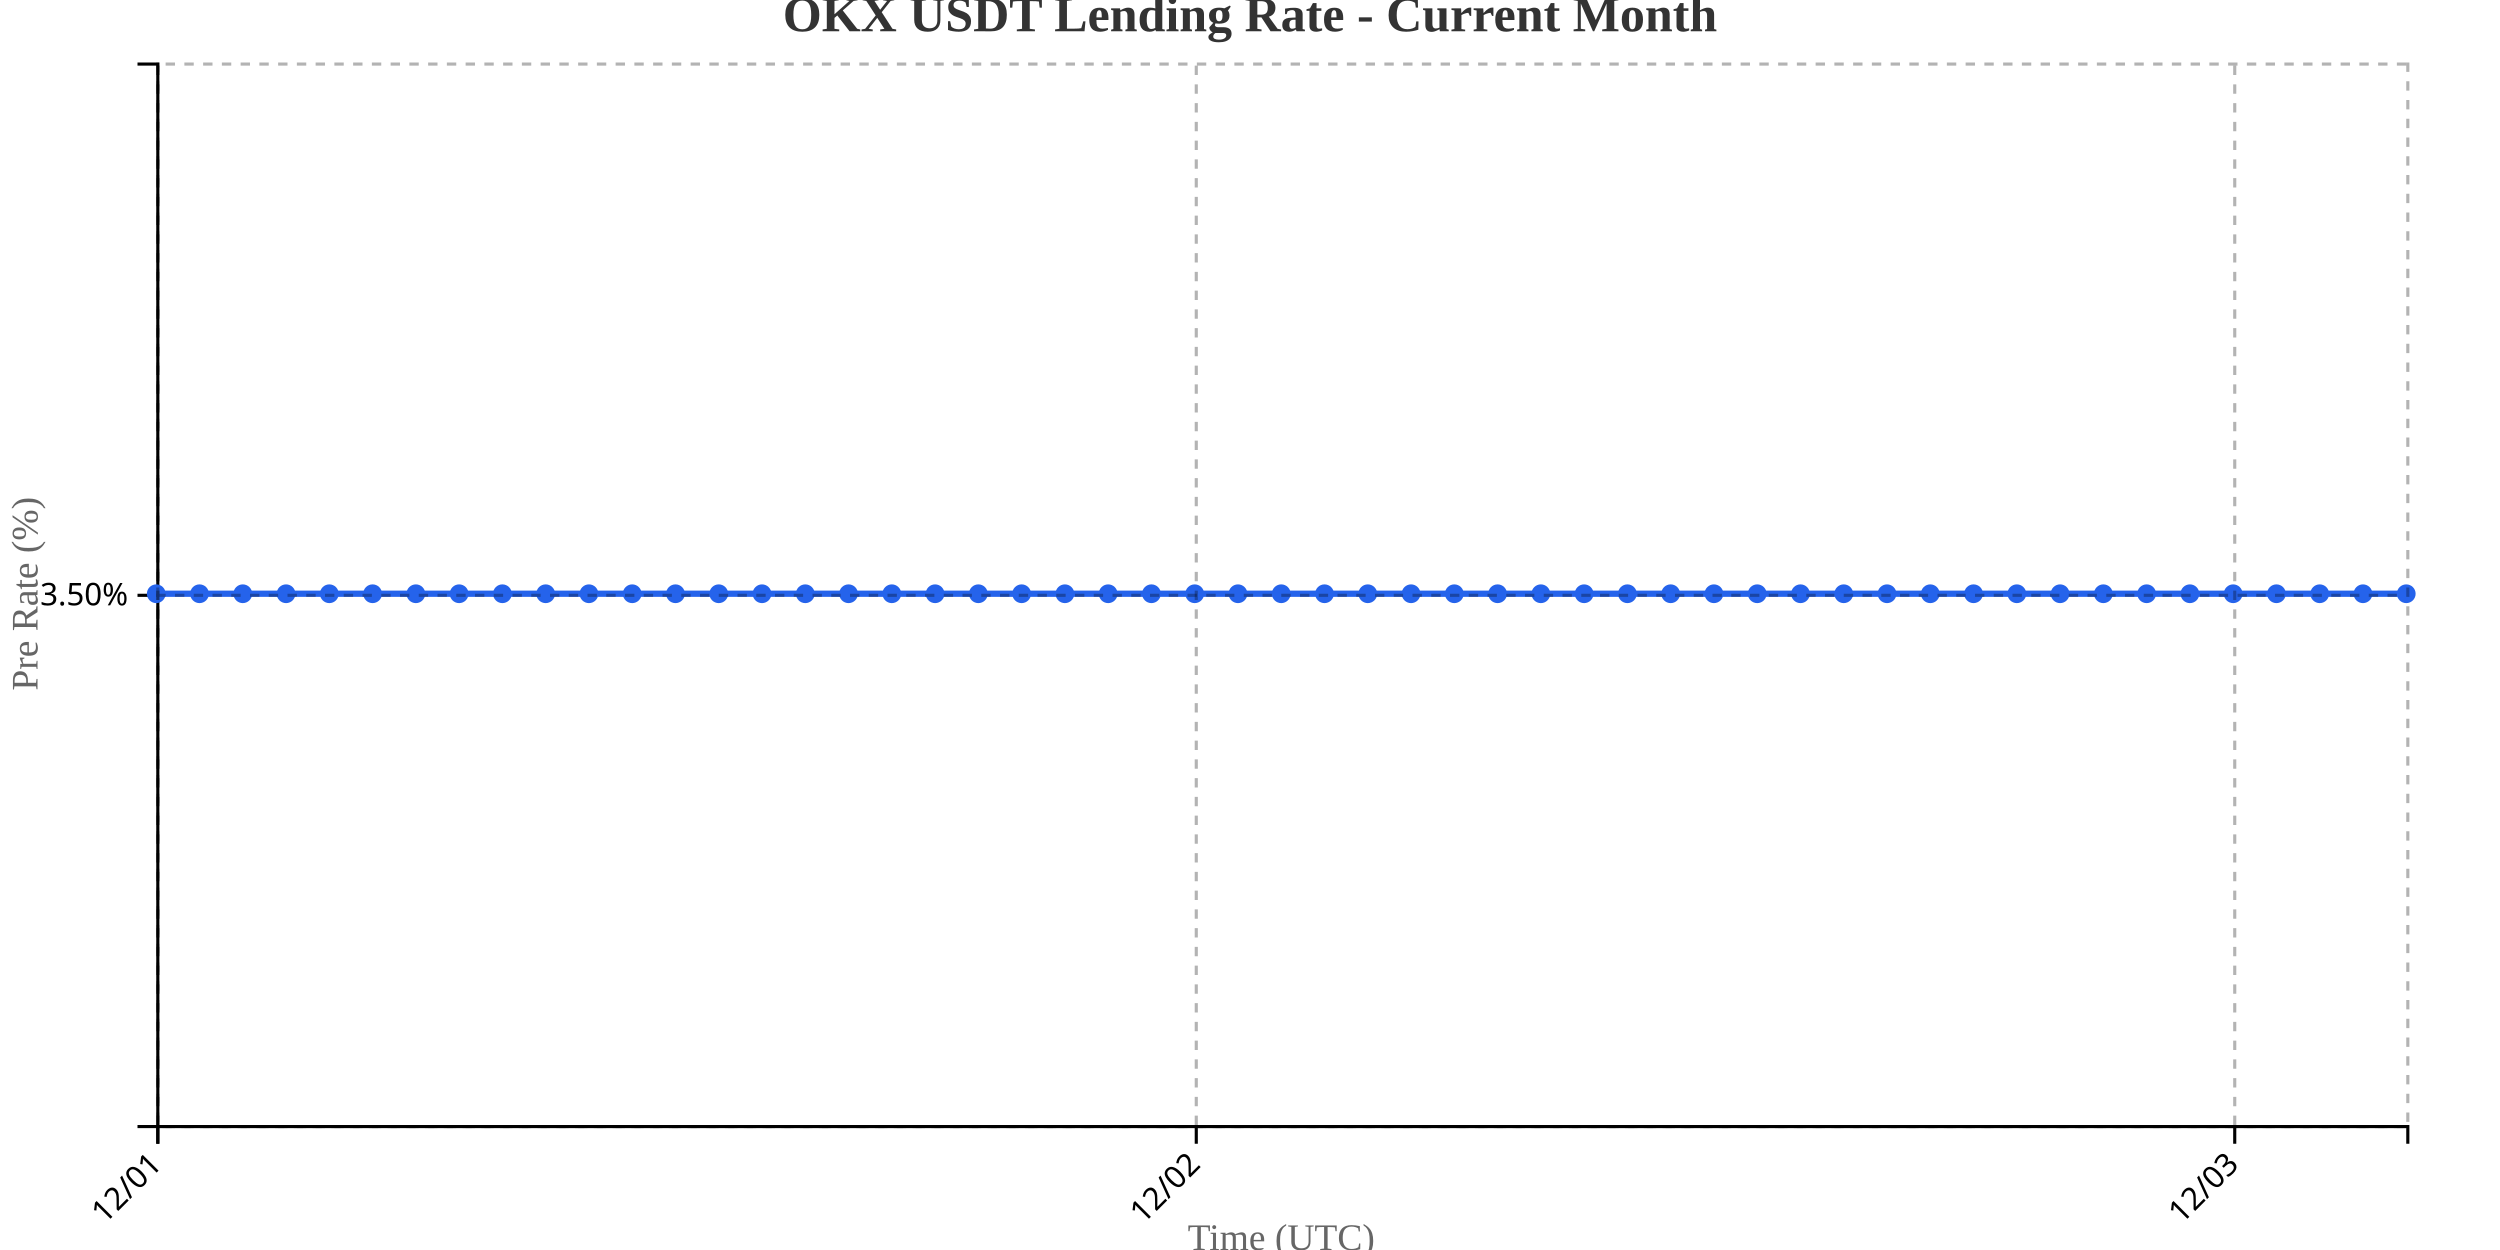
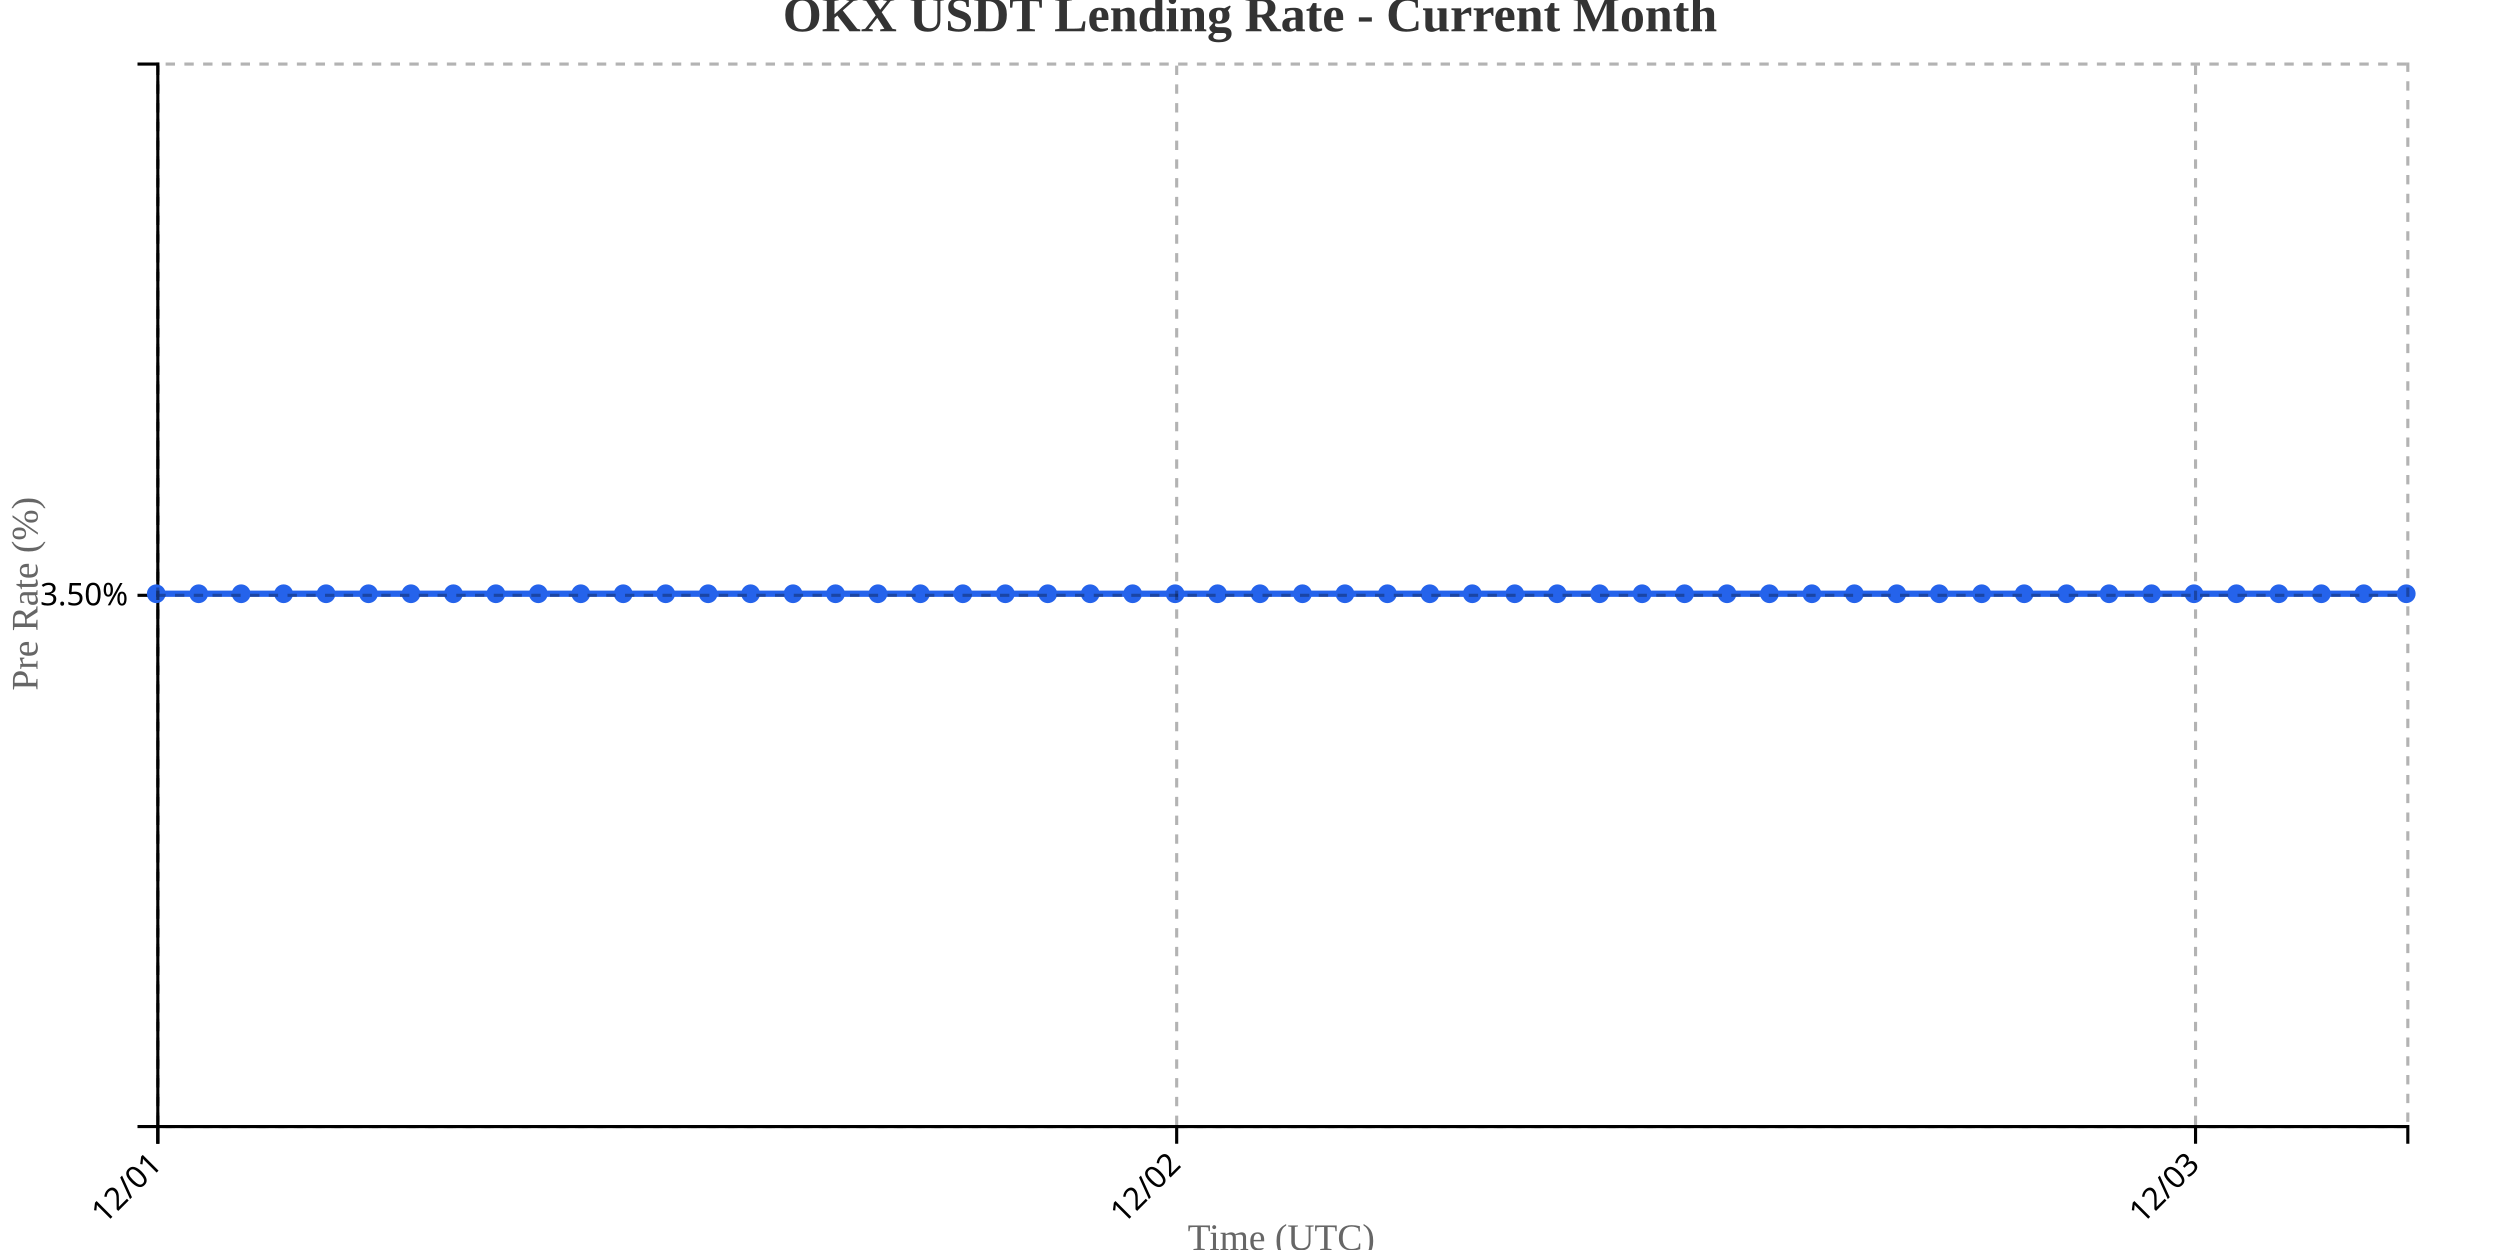
<svg xmlns="http://www.w3.org/2000/svg" width="800" height="400">
  <g transform="translate(50,20)">
    <g transform="translate(0,340)" fill="none" font-size="10" font-family="sans-serif" text-anchor="middle">
      <path class="domain" stroke="currentColor" d="M0.5,6V0.5H720.5V6" />
      <g class="tick" opacity="1" transform="translate(0.5,0)">
        <line stroke="currentColor" y2="6" />
        <text fill="currentColor" y="9" dy=".15em" style="text-anchor: end;" dx="-.8em" transform="rotate(-45)">12/01</text>
      </g>
-       <g class="tick" opacity="1" transform="translate(332.8077,0)">
+       <g class="tick" opacity="1" transform="translate(326.5377,0)">
        <line stroke="currentColor" y2="6" />
        <text fill="currentColor" y="9" dy=".15em" style="text-anchor: end;" dx="-.8em" transform="rotate(-45)">12/02</text>
      </g>
-       <g class="tick" opacity="1" transform="translate(665.1154,0)">
+       <g class="tick" opacity="1" transform="translate(652.5755,0)">
        <line stroke="currentColor" y2="6" />
        <text fill="currentColor" y="9" dy=".15em" style="text-anchor: end;" dx="-.8em" transform="rotate(-45)">12/03</text>
      </g>
    </g>
    <g fill="none" font-size="10" font-family="sans-serif" text-anchor="end">
      <path class="domain" stroke="currentColor" d="M-6,340.5H0.5V0.5H-6" />
      <g class="tick" opacity="1" transform="translate(0,170.5)">
        <line stroke="currentColor" x2="-6" />
        <text fill="currentColor" x="-9" dy="0.32em">3.50%</text>
      </g>
    </g>
    <text transform="rotate(-90)" y="-50" x="-170" dy="1em" style="text-anchor: middle; font-size: 12px; fill: #666;">Pre Rate (%)</text>
    <text transform="translate(360, 380)" style="text-anchor: middle; font-size: 12px; fill: #666;">Time (UTC)</text>
-     <path fill="none" stroke="#2563eb" stroke-width="2" d="M0,170C4.615,170,9.231,170,13.846,170C18.462,170,23.077,170,27.692,170C32.308,170,36.923,170,41.538,170C46.154,170,50.769,170,55.385,170C60,170,64.615,170,69.231,170C73.846,170,78.462,170,83.077,170C87.692,170,92.308,170,96.923,170C101.538,170,106.154,170,110.769,170C115.385,170,120,170,124.615,170C129.231,170,133.846,170,138.462,170C143.077,170,147.692,170,152.308,170C156.923,170,161.538,170,166.154,170C170.769,170,175.385,170,180,170C184.615,170,189.231,170,193.846,170C198.462,170,203.077,170,207.692,170C212.308,170,216.923,170,221.538,170C226.154,170,230.769,170,235.385,170C240,170,244.615,170,249.231,170C253.846,170,258.462,170,263.077,170C267.692,170,272.308,170,276.923,170C281.538,170,286.154,170,290.769,170C295.385,170,300,170,304.615,170C309.231,170,313.846,170,318.462,170C323.077,170,327.692,170,332.308,170C336.923,170,341.538,170,346.154,170C350.769,170,355.385,170,360,170C364.615,170,369.231,170,373.846,170C378.462,170,383.077,170,387.692,170C392.308,170,396.923,170,401.538,170C406.154,170,410.769,170,415.385,170C420,170,424.615,170,429.231,170C433.846,170,438.462,170,443.077,170C447.692,170,452.308,170,456.923,170C461.538,170,466.154,170,470.769,170C475.385,170,480,170,484.615,170C489.231,170,493.846,170,498.462,170C503.077,170,507.692,170,512.308,170C516.923,170,521.538,170,526.154,170C530.769,170,535.385,170,540,170C544.615,170,549.231,170,553.846,170C558.462,170,563.077,170,567.692,170C572.308,170,576.923,170,581.538,170C586.154,170,590.769,170,595.385,170C600,170,604.615,170,609.231,170C613.846,170,618.462,170,623.077,170C627.692,170,632.308,170,636.923,170C641.538,170,646.154,170,650.769,170C655.385,170,660,170,664.615,170C669.231,170,673.846,170,678.462,170C683.077,170,687.692,170,692.308,170C696.923,170,701.538,170,706.154,170C710.769,170,715.385,170,720,170" />
+     <path fill="none" stroke="#2563eb" stroke-width="2" d="M0,170C4.528,170,9.057,170,13.585,170C18.113,170,22.642,170,27.17,170C31.698,170,36.226,170,40.755,170C45.283,170,49.811,170,54.34,170C58.868,170,63.396,170,67.925,170C72.453,170,76.981,170,81.509,170C86.038,170,90.566,170,95.094,170C99.623,170,104.151,170,108.679,170C113.208,170,117.736,170,122.264,170C126.792,170,131.321,170,135.849,170C140.377,170,144.906,170,149.434,170C153.962,170,158.491,170,163.019,170C167.547,170,172.075,170,176.604,170C181.132,170,185.66,170,190.189,170C194.717,170,199.245,170,203.774,170C208.302,170,212.83,170,217.358,170C221.887,170,226.415,170,230.943,170C235.472,170,240,170,244.528,170C249.057,170,253.585,170,258.113,170C262.642,170,267.17,170,271.698,170C276.226,170,280.755,170,285.283,170C289.811,170,294.34,170,298.868,170C303.396,170,307.925,170,312.453,170C316.981,170,321.509,170,326.038,170C330.566,170,335.094,170,339.623,170C344.151,170,348.679,170,353.208,170C357.736,170,362.264,170,366.792,170C371.321,170,375.849,170,380.377,170C384.906,170,389.434,170,393.962,170C398.491,170,403.019,170,407.547,170C412.075,170,416.604,170,421.132,170C425.66,170,430.189,170,434.717,170C439.245,170,443.774,170,448.302,170C452.83,170,457.358,170,461.887,170C466.415,170,470.943,170,475.472,170C480,170,484.528,170,489.057,170C493.585,170,498.113,170,502.642,170C507.17,170,511.698,170,516.226,170C520.755,170,525.283,170,529.811,170C534.34,170,538.868,170,543.396,170C547.925,170,552.453,170,556.981,170C561.509,170,566.038,170,570.566,170C575.094,170,579.623,170,584.151,170C588.679,170,593.208,170,597.736,170C602.264,170,606.792,170,611.321,170C615.849,170,620.377,170,624.906,170C629.434,170,633.962,170,638.491,170C643.019,170,647.547,170,652.075,170C656.604,170,661.132,170,665.66,170C670.189,170,674.717,170,679.245,170C683.774,170,688.302,170,692.83,170C697.358,170,701.887,170,706.415,170C710.943,170,715.472,170,720,170" />
    <circle class="dot" cx="0" cy="170" r="3" fill="#2563eb" />
-     <circle class="dot" cx="13.846" cy="170" r="3" fill="#2563eb" />
-     <circle class="dot" cx="27.692" cy="170" r="3" fill="#2563eb" />
-     <circle class="dot" cx="41.538" cy="170" r="3" fill="#2563eb" />
-     <circle class="dot" cx="55.385" cy="170" r="3" fill="#2563eb" />
-     <circle class="dot" cx="69.231" cy="170" r="3" fill="#2563eb" />
-     <circle class="dot" cx="83.077" cy="170" r="3" fill="#2563eb" />
-     <circle class="dot" cx="96.923" cy="170" r="3" fill="#2563eb" />
-     <circle class="dot" cx="110.769" cy="170" r="3" fill="#2563eb" />
-     <circle class="dot" cx="124.615" cy="170" r="3" fill="#2563eb" />
-     <circle class="dot" cx="138.462" cy="170" r="3" fill="#2563eb" />
-     <circle class="dot" cx="152.308" cy="170" r="3" fill="#2563eb" />
-     <circle class="dot" cx="166.154" cy="170" r="3" fill="#2563eb" />
-     <circle class="dot" cx="180" cy="170" r="3" fill="#2563eb" />
-     <circle class="dot" cx="193.846" cy="170" r="3" fill="#2563eb" />
-     <circle class="dot" cx="207.692" cy="170" r="3" fill="#2563eb" />
-     <circle class="dot" cx="221.538" cy="170" r="3" fill="#2563eb" />
-     <circle class="dot" cx="235.385" cy="170" r="3" fill="#2563eb" />
-     <circle class="dot" cx="249.231" cy="170" r="3" fill="#2563eb" />
-     <circle class="dot" cx="263.077" cy="170" r="3" fill="#2563eb" />
-     <circle class="dot" cx="276.923" cy="170" r="3" fill="#2563eb" />
-     <circle class="dot" cx="290.769" cy="170" r="3" fill="#2563eb" />
-     <circle class="dot" cx="304.615" cy="170" r="3" fill="#2563eb" />
-     <circle class="dot" cx="318.462" cy="170" r="3" fill="#2563eb" />
-     <circle class="dot" cx="332.308" cy="170" r="3" fill="#2563eb" />
-     <circle class="dot" cx="346.154" cy="170" r="3" fill="#2563eb" />
-     <circle class="dot" cx="360" cy="170" r="3" fill="#2563eb" />
-     <circle class="dot" cx="373.846" cy="170" r="3" fill="#2563eb" />
-     <circle class="dot" cx="387.692" cy="170" r="3" fill="#2563eb" />
-     <circle class="dot" cx="401.538" cy="170" r="3" fill="#2563eb" />
-     <circle class="dot" cx="415.385" cy="170" r="3" fill="#2563eb" />
-     <circle class="dot" cx="429.231" cy="170" r="3" fill="#2563eb" />
-     <circle class="dot" cx="443.077" cy="170" r="3" fill="#2563eb" />
-     <circle class="dot" cx="456.923" cy="170" r="3" fill="#2563eb" />
-     <circle class="dot" cx="470.769" cy="170" r="3" fill="#2563eb" />
-     <circle class="dot" cx="484.615" cy="170" r="3" fill="#2563eb" />
-     <circle class="dot" cx="498.462" cy="170" r="3" fill="#2563eb" />
-     <circle class="dot" cx="512.308" cy="170" r="3" fill="#2563eb" />
-     <circle class="dot" cx="526.154" cy="170" r="3" fill="#2563eb" />
-     <circle class="dot" cx="540" cy="170" r="3" fill="#2563eb" />
-     <circle class="dot" cx="553.846" cy="170" r="3" fill="#2563eb" />
-     <circle class="dot" cx="567.692" cy="170" r="3" fill="#2563eb" />
-     <circle class="dot" cx="581.538" cy="170" r="3" fill="#2563eb" />
-     <circle class="dot" cx="595.385" cy="170" r="3" fill="#2563eb" />
-     <circle class="dot" cx="609.231" cy="170" r="3" fill="#2563eb" />
-     <circle class="dot" cx="623.077" cy="170" r="3" fill="#2563eb" />
-     <circle class="dot" cx="636.923" cy="170" r="3" fill="#2563eb" />
-     <circle class="dot" cx="650.769" cy="170" r="3" fill="#2563eb" />
-     <circle class="dot" cx="664.615" cy="170" r="3" fill="#2563eb" />
-     <circle class="dot" cx="678.462" cy="170" r="3" fill="#2563eb" />
-     <circle class="dot" cx="692.308" cy="170" r="3" fill="#2563eb" />
-     <circle class="dot" cx="706.154" cy="170" r="3" fill="#2563eb" />
+     <circle class="dot" cx="13.585" cy="170" r="3" fill="#2563eb" />
+     <circle class="dot" cx="27.17" cy="170" r="3" fill="#2563eb" />
+     <circle class="dot" cx="40.755" cy="170" r="3" fill="#2563eb" />
+     <circle class="dot" cx="54.34" cy="170" r="3" fill="#2563eb" />
+     <circle class="dot" cx="67.925" cy="170" r="3" fill="#2563eb" />
+     <circle class="dot" cx="81.509" cy="170" r="3" fill="#2563eb" />
+     <circle class="dot" cx="95.094" cy="170" r="3" fill="#2563eb" />
+     <circle class="dot" cx="108.679" cy="170" r="3" fill="#2563eb" />
+     <circle class="dot" cx="122.264" cy="170" r="3" fill="#2563eb" />
+     <circle class="dot" cx="135.849" cy="170" r="3" fill="#2563eb" />
+     <circle class="dot" cx="149.434" cy="170" r="3" fill="#2563eb" />
+     <circle class="dot" cx="163.019" cy="170" r="3" fill="#2563eb" />
+     <circle class="dot" cx="176.604" cy="170" r="3" fill="#2563eb" />
+     <circle class="dot" cx="190.189" cy="170" r="3" fill="#2563eb" />
+     <circle class="dot" cx="203.774" cy="170" r="3" fill="#2563eb" />
+     <circle class="dot" cx="217.358" cy="170" r="3" fill="#2563eb" />
+     <circle class="dot" cx="230.943" cy="170" r="3" fill="#2563eb" />
+     <circle class="dot" cx="244.528" cy="170" r="3" fill="#2563eb" />
+     <circle class="dot" cx="258.113" cy="170" r="3" fill="#2563eb" />
+     <circle class="dot" cx="271.698" cy="170" r="3" fill="#2563eb" />
+     <circle class="dot" cx="285.283" cy="170" r="3" fill="#2563eb" />
+     <circle class="dot" cx="298.868" cy="170" r="3" fill="#2563eb" />
+     <circle class="dot" cx="312.453" cy="170" r="3" fill="#2563eb" />
+     <circle class="dot" cx="326.038" cy="170" r="3" fill="#2563eb" />
+     <circle class="dot" cx="339.623" cy="170" r="3" fill="#2563eb" />
+     <circle class="dot" cx="353.208" cy="170" r="3" fill="#2563eb" />
+     <circle class="dot" cx="366.792" cy="170" r="3" fill="#2563eb" />
+     <circle class="dot" cx="380.377" cy="170" r="3" fill="#2563eb" />
+     <circle class="dot" cx="393.962" cy="170" r="3" fill="#2563eb" />
+     <circle class="dot" cx="407.547" cy="170" r="3" fill="#2563eb" />
+     <circle class="dot" cx="421.132" cy="170" r="3" fill="#2563eb" />
+     <circle class="dot" cx="434.717" cy="170" r="3" fill="#2563eb" />
+     <circle class="dot" cx="448.302" cy="170" r="3" fill="#2563eb" />
+     <circle class="dot" cx="461.887" cy="170" r="3" fill="#2563eb" />
+     <circle class="dot" cx="475.472" cy="170" r="3" fill="#2563eb" />
+     <circle class="dot" cx="489.057" cy="170" r="3" fill="#2563eb" />
+     <circle class="dot" cx="502.642" cy="170" r="3" fill="#2563eb" />
+     <circle class="dot" cx="516.226" cy="170" r="3" fill="#2563eb" />
+     <circle class="dot" cx="529.811" cy="170" r="3" fill="#2563eb" />
+     <circle class="dot" cx="543.396" cy="170" r="3" fill="#2563eb" />
+     <circle class="dot" cx="556.981" cy="170" r="3" fill="#2563eb" />
+     <circle class="dot" cx="570.566" cy="170" r="3" fill="#2563eb" />
+     <circle class="dot" cx="584.151" cy="170" r="3" fill="#2563eb" />
+     <circle class="dot" cx="597.736" cy="170" r="3" fill="#2563eb" />
+     <circle class="dot" cx="611.321" cy="170" r="3" fill="#2563eb" />
+     <circle class="dot" cx="624.906" cy="170" r="3" fill="#2563eb" />
+     <circle class="dot" cx="638.491" cy="170" r="3" fill="#2563eb" />
+     <circle class="dot" cx="652.075" cy="170" r="3" fill="#2563eb" />
+     <circle class="dot" cx="665.66" cy="170" r="3" fill="#2563eb" />
+     <circle class="dot" cx="679.245" cy="170" r="3" fill="#2563eb" />
+     <circle class="dot" cx="692.83" cy="170" r="3" fill="#2563eb" />
+     <circle class="dot" cx="706.415" cy="170" r="3" fill="#2563eb" />
    <circle class="dot" cx="720" cy="170" r="3" fill="#2563eb" />
    <g class="grid" transform="translate(0,340)" fill="none" font-size="10" font-family="sans-serif" text-anchor="middle" style="stroke-dasharray: 3,3; opacity: 0.3;">
      <path class="domain" stroke="currentColor" d="M0.5,-340V0.5H720.5V-340" />
      <g class="tick" opacity="1" transform="translate(0.5,0)">
        <line stroke="currentColor" y2="-340" />
        <text fill="currentColor" y="3" dy="0.71em" />
      </g>
-       <g class="tick" opacity="1" transform="translate(332.8077,0)">
+       <g class="tick" opacity="1" transform="translate(326.5377,0)">
        <line stroke="currentColor" y2="-340" />
        <text fill="currentColor" y="3" dy="0.71em" />
      </g>
-       <g class="tick" opacity="1" transform="translate(665.1154,0)">
+       <g class="tick" opacity="1" transform="translate(652.5755,0)">
        <line stroke="currentColor" y2="-340" />
        <text fill="currentColor" y="3" dy="0.71em" />
      </g>
    </g>
    <g class="grid" fill="none" font-size="10" font-family="sans-serif" text-anchor="end" style="stroke-dasharray: 3,3; opacity: 0.3;">
      <path class="domain" stroke="currentColor" d="M720,340.5H0.5V0.5H720" />
      <g class="tick" opacity="1" transform="translate(0,170.5)">
        <line stroke="currentColor" x2="720" />
        <text fill="currentColor" x="-3" dy="0.32em" />
      </g>
    </g>
  </g>
  <text x="400" y="10" text-anchor="middle" style="font-size: 16px; font-weight: bold; fill: #333;">OKX USDT Lending Rate - Current Month</text>
</svg>
